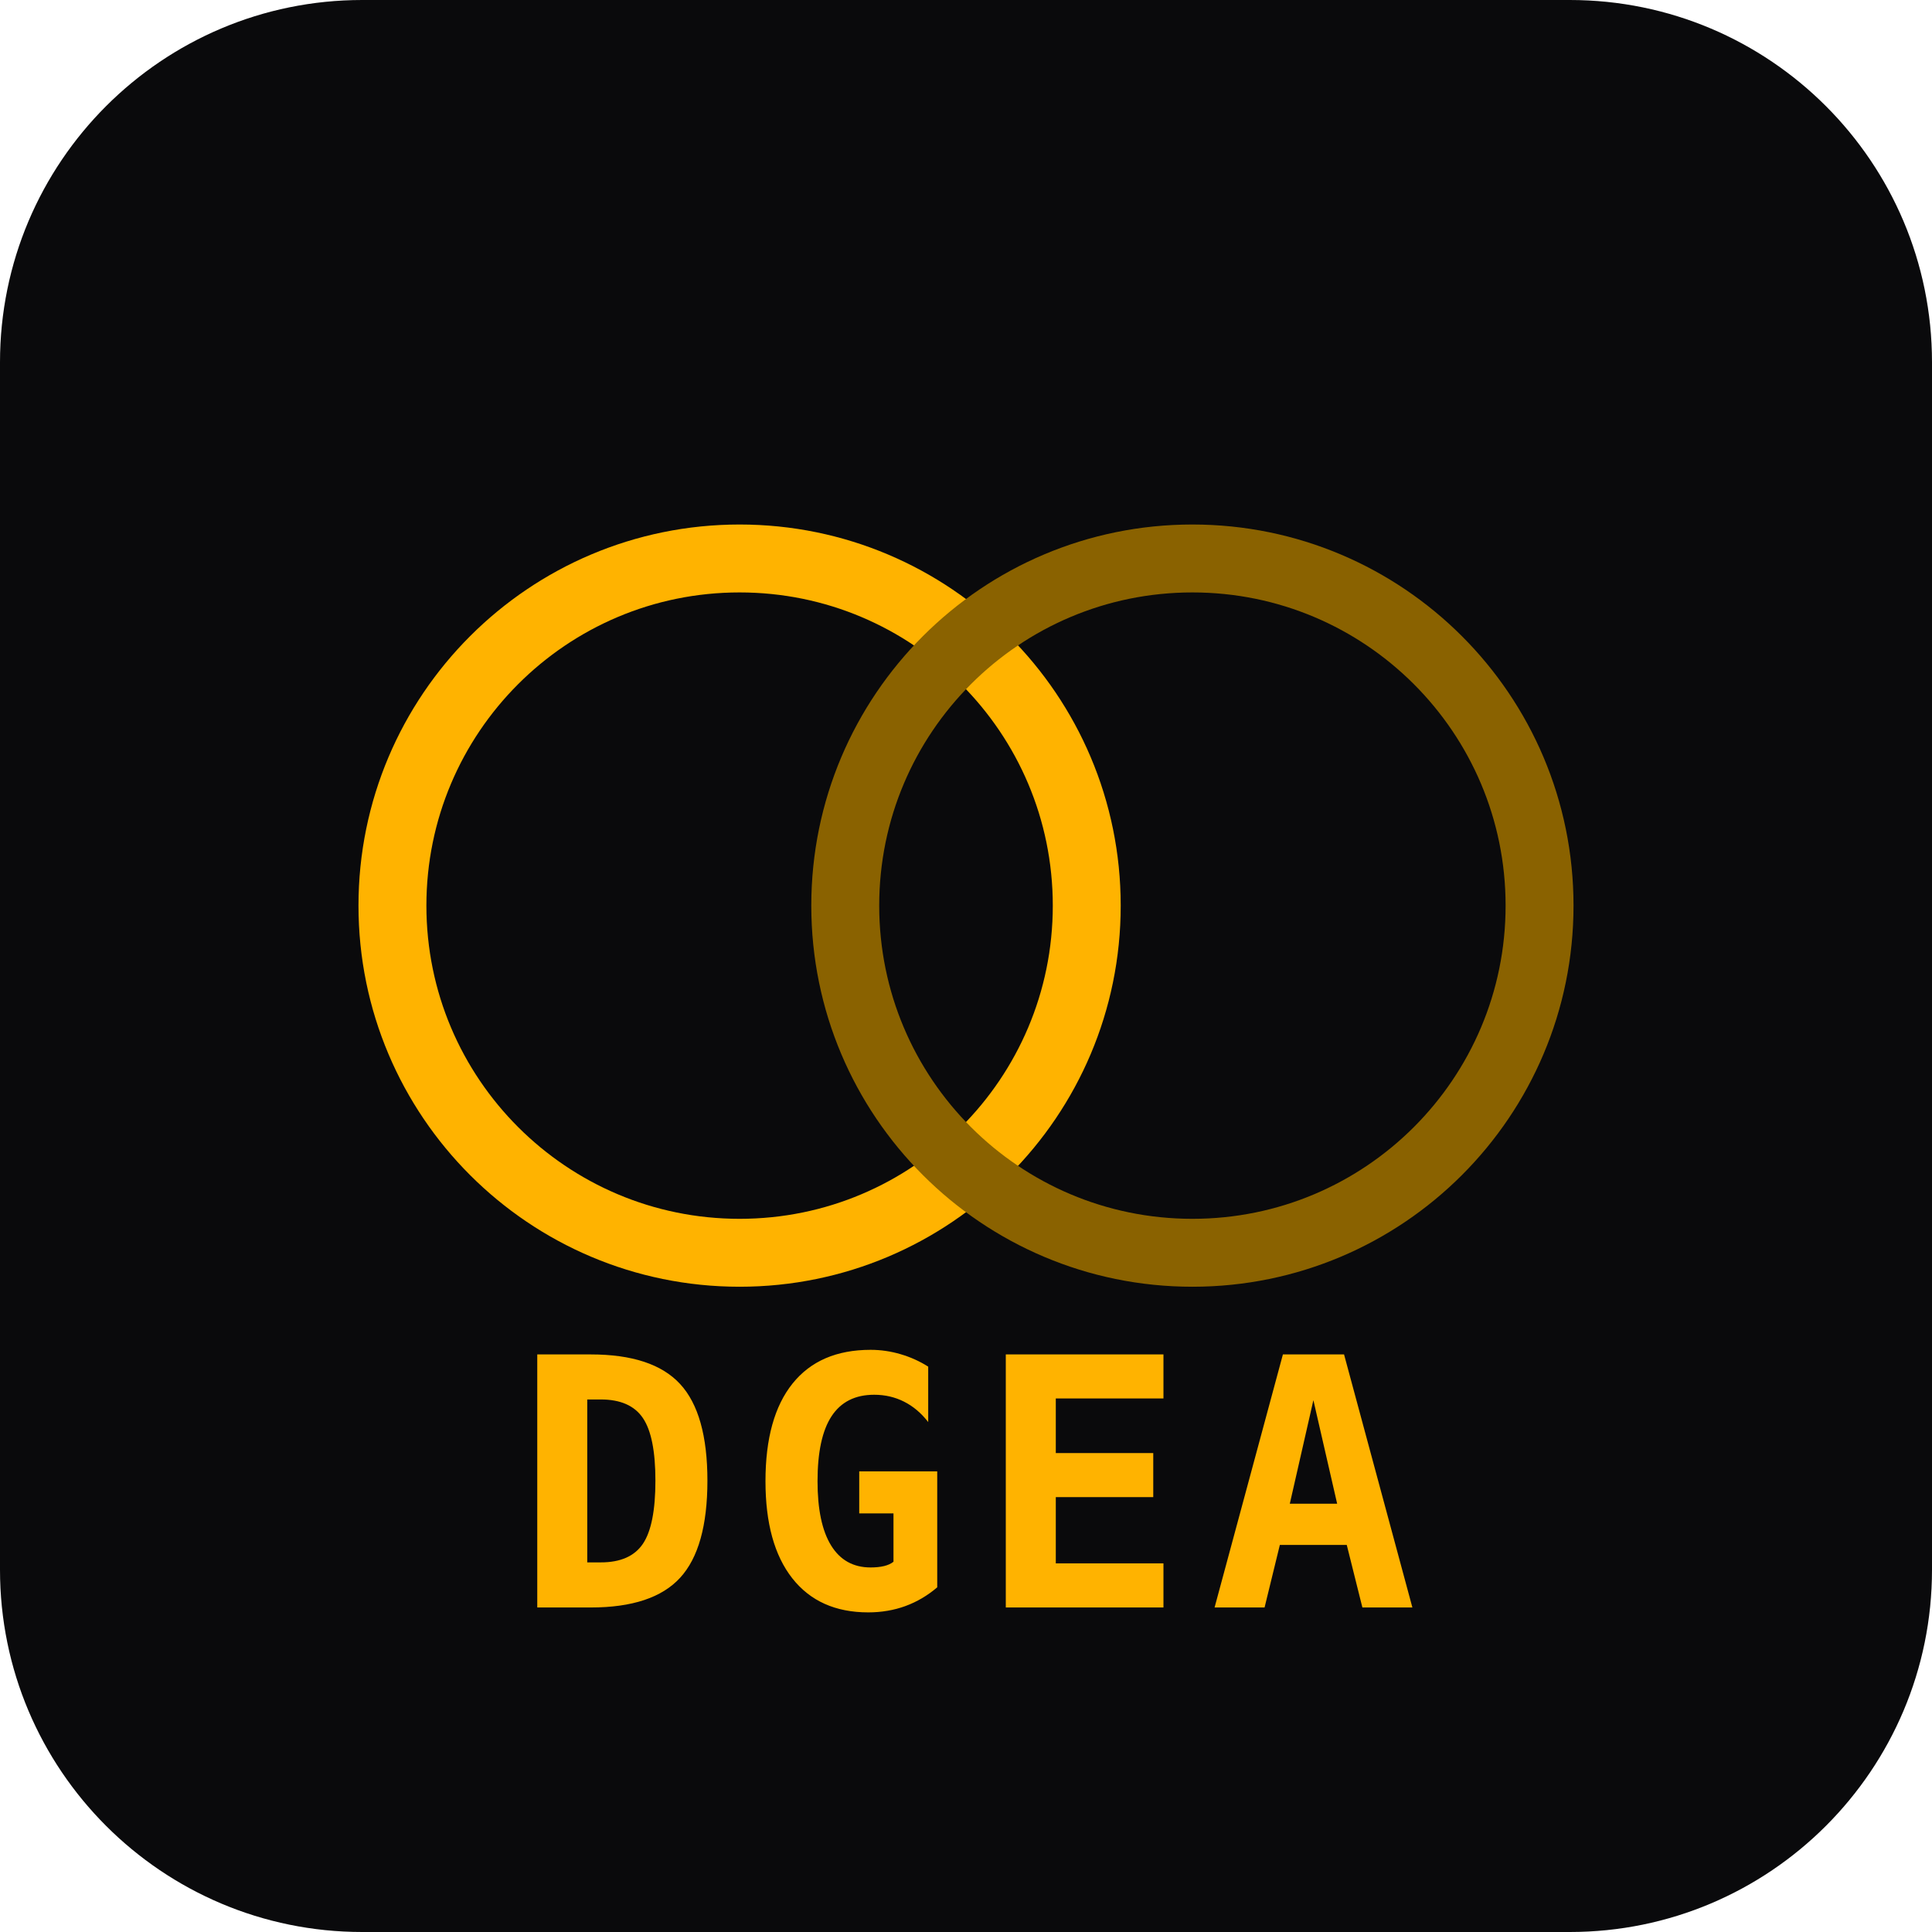
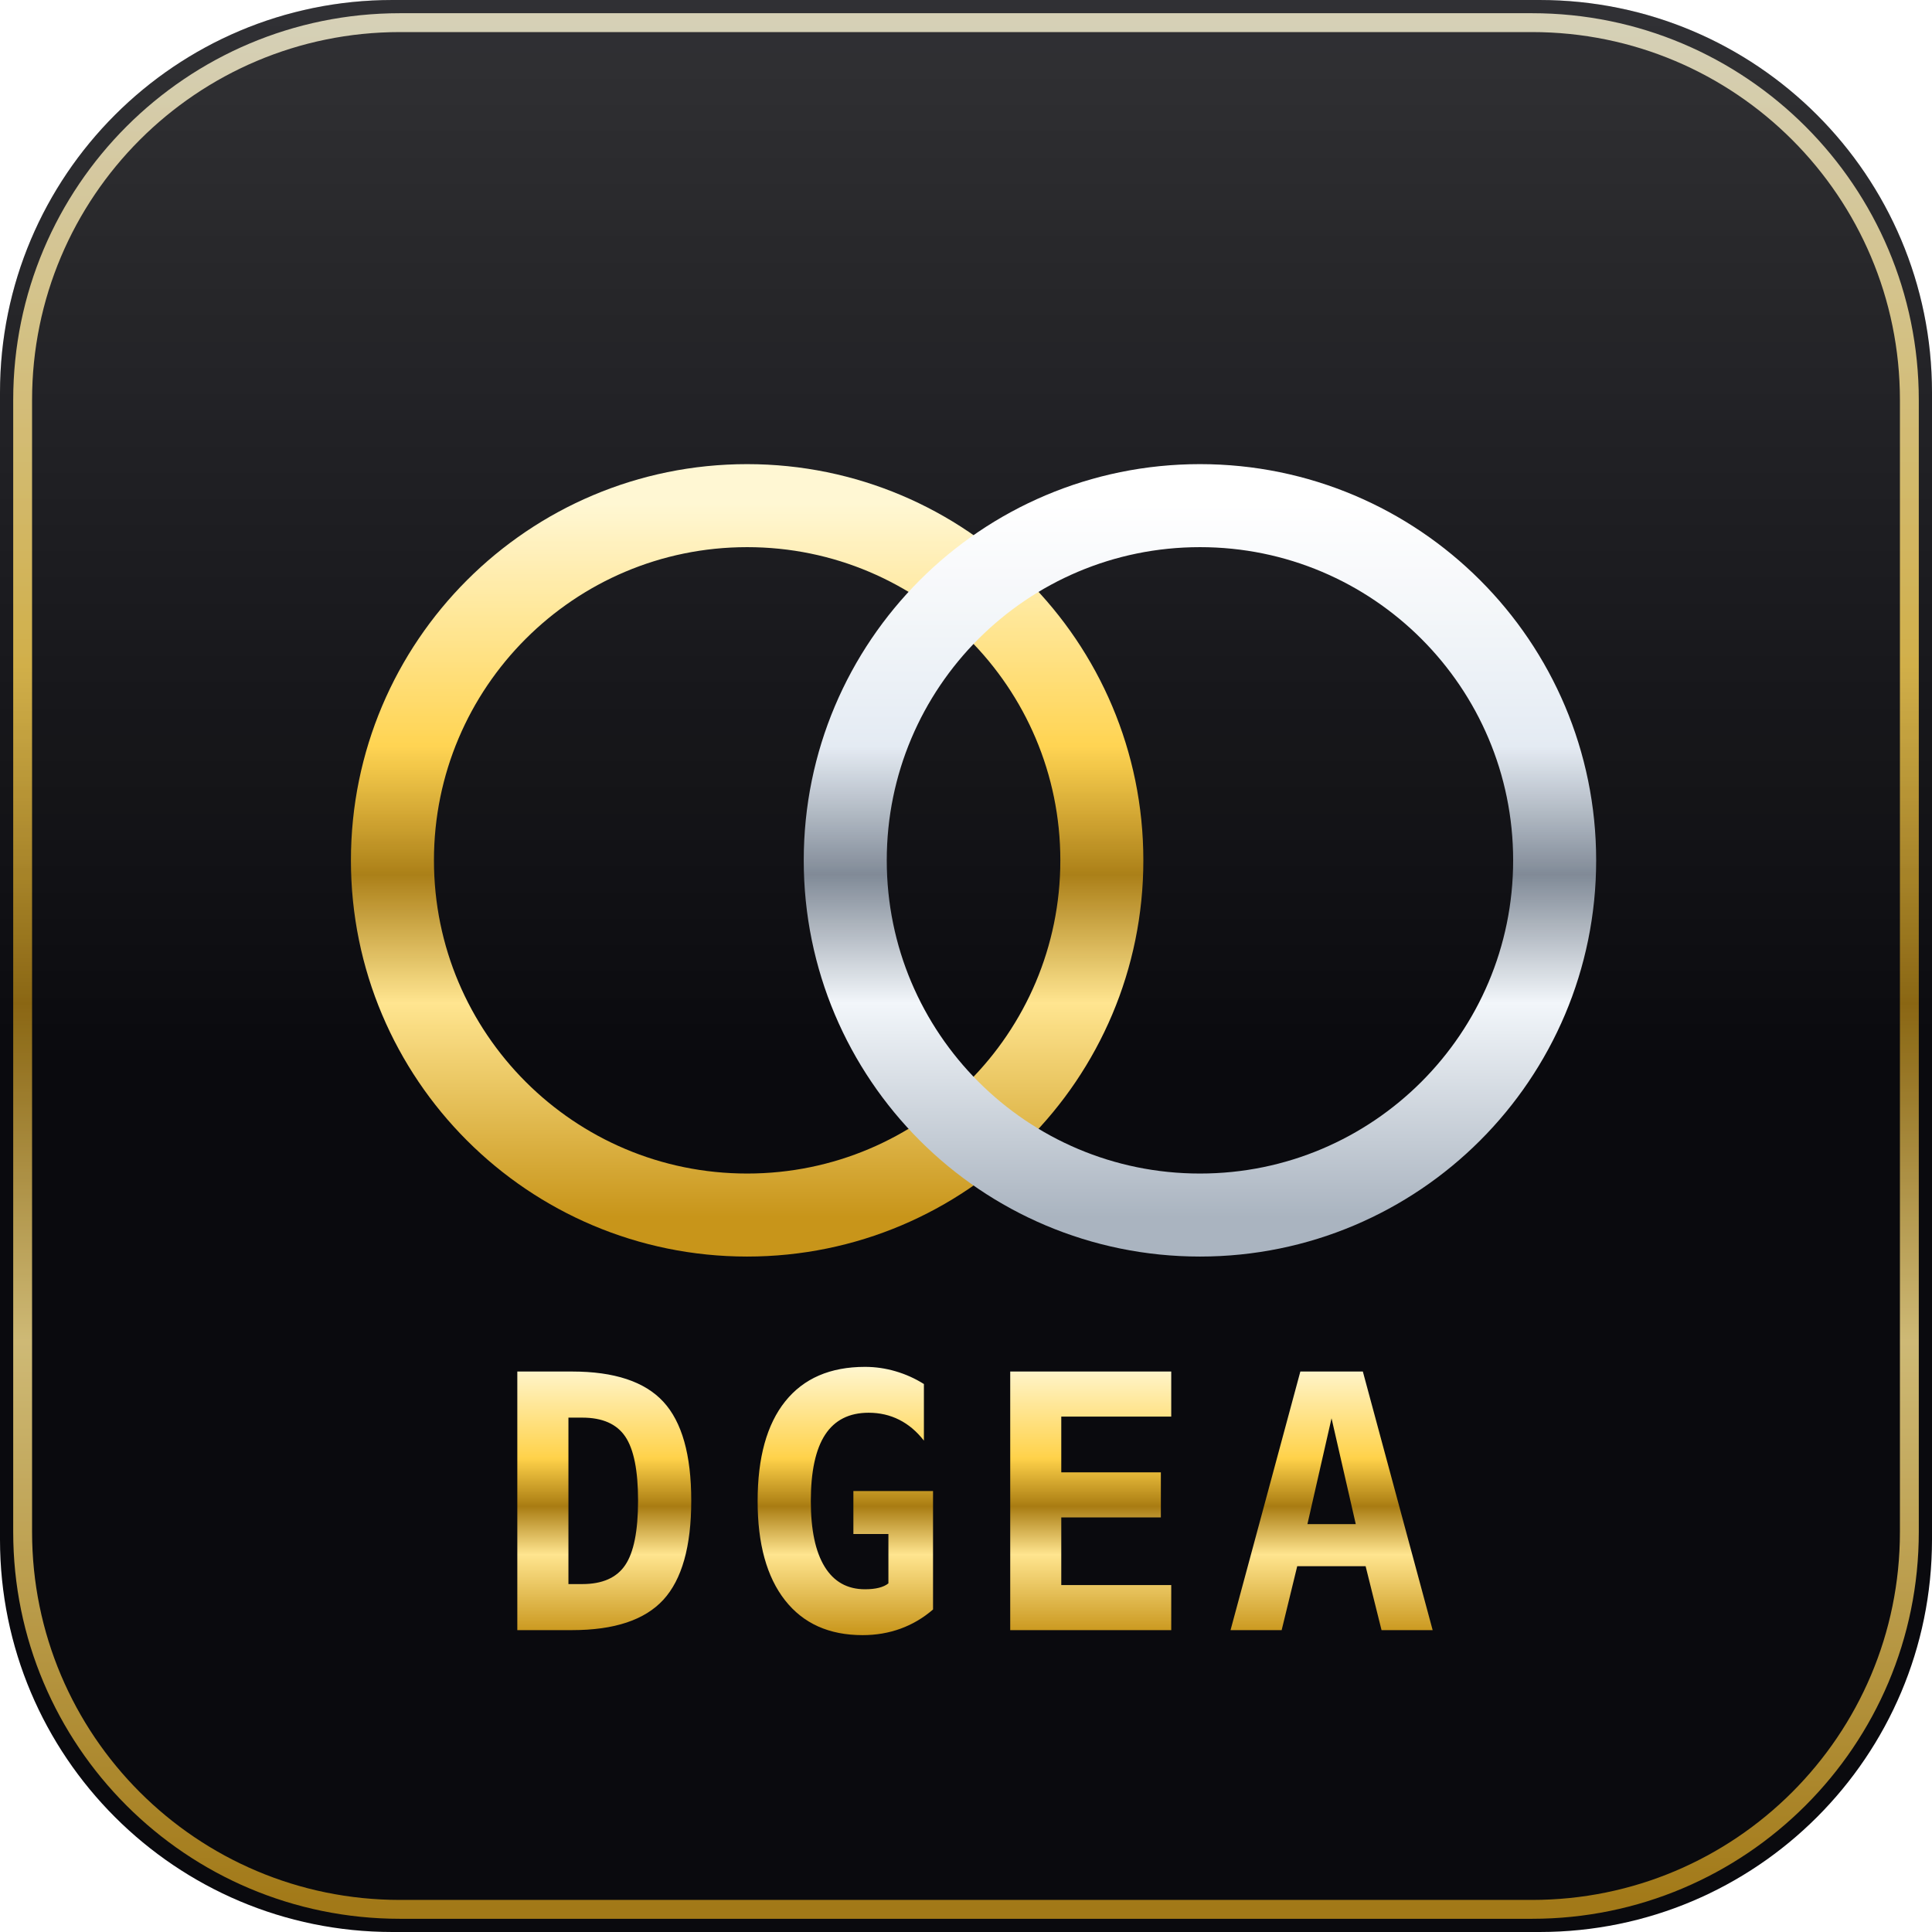
<svg xmlns="http://www.w3.org/2000/svg" viewBox="0 0 512 512" width="512" height="512">
-   <rect width="512" height="512" rx="96" fill="#0a0a0c" />
-   <circle cx="196" cy="240" r="92" fill="none" stroke="#ffb300" stroke-width="18" />
-   <circle cx="316" cy="240" r="92" fill="none" stroke="#8a6200" stroke-width="18" />
-   <text x="256" y="426" font-family="monospace" font-size="92" font-weight="bold" fill="#ffb300" text-anchor="middle" letter-spacing="6">DGEA</text>
+   <defs>
+     <linearGradient id="gold" x1="0" y1="0" x2="0" y2="1">
+       <stop offset="0%" stop-color="#fff6cf" />
+       <stop offset="34%" stop-color="#ffd24a" />
+       <stop offset="52%" stop-color="#a97c12" />
+       <stop offset="70%" stop-color="#ffe58f" />
+       <stop offset="100%" stop-color="#c8951a" />
+     </linearGradient>
+     <linearGradient id="silver" x1="0" y1="0" x2="0" y2="1">
+       <stop offset="0%" stop-color="#ffffff" />
+       <stop offset="34%" stop-color="#e3eaf2" />
+       <stop offset="52%" stop-color="#7d8794" />
+       <stop offset="70%" stop-color="#f2f6fa" />
+       <stop offset="100%" stop-color="#aab4c0" />
+     </linearGradient>
+     <linearGradient id="sheen" x1="0" y1="0" x2="0" y2="1">
+       <stop offset="0%" stop-color="#ffffff" stop-opacity=".16" />
+       <stop offset="55%" stop-color="#ffffff" stop-opacity="0" />
+     </linearGradient>
+   </defs>
+   <rect width="512" height="512" rx="104" fill="#0a0a0e" />
+   <rect x="6" y="6" width="500" height="500" rx="100" fill="none" stroke="url(#gold)" stroke-width="5" opacity=".8" />
+   <circle cx="198" cy="228" r="94" fill="none" stroke="url(#gold)" stroke-width="22" />
+   <circle cx="318" cy="228" r="94" fill="none" stroke="url(#silver)" stroke-width="22" />
+   <text x="256" y="432" font-family="monospace" font-size="94" font-weight="bold" fill="url(#gold)" text-anchor="middle" letter-spacing="8">DGEA</text>
+   <rect width="512" height="512" rx="104" fill="url(#sheen)" />
</svg>
